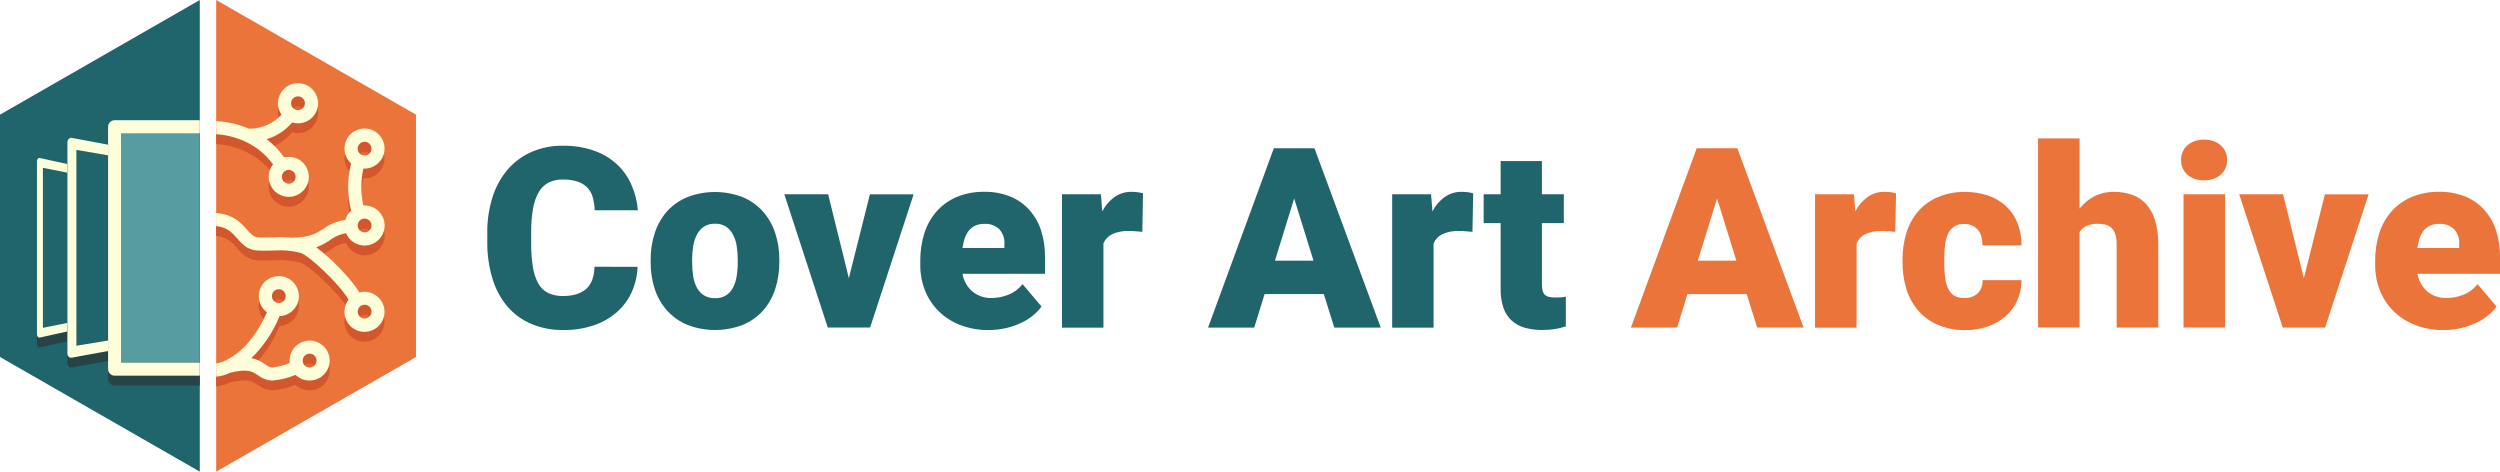
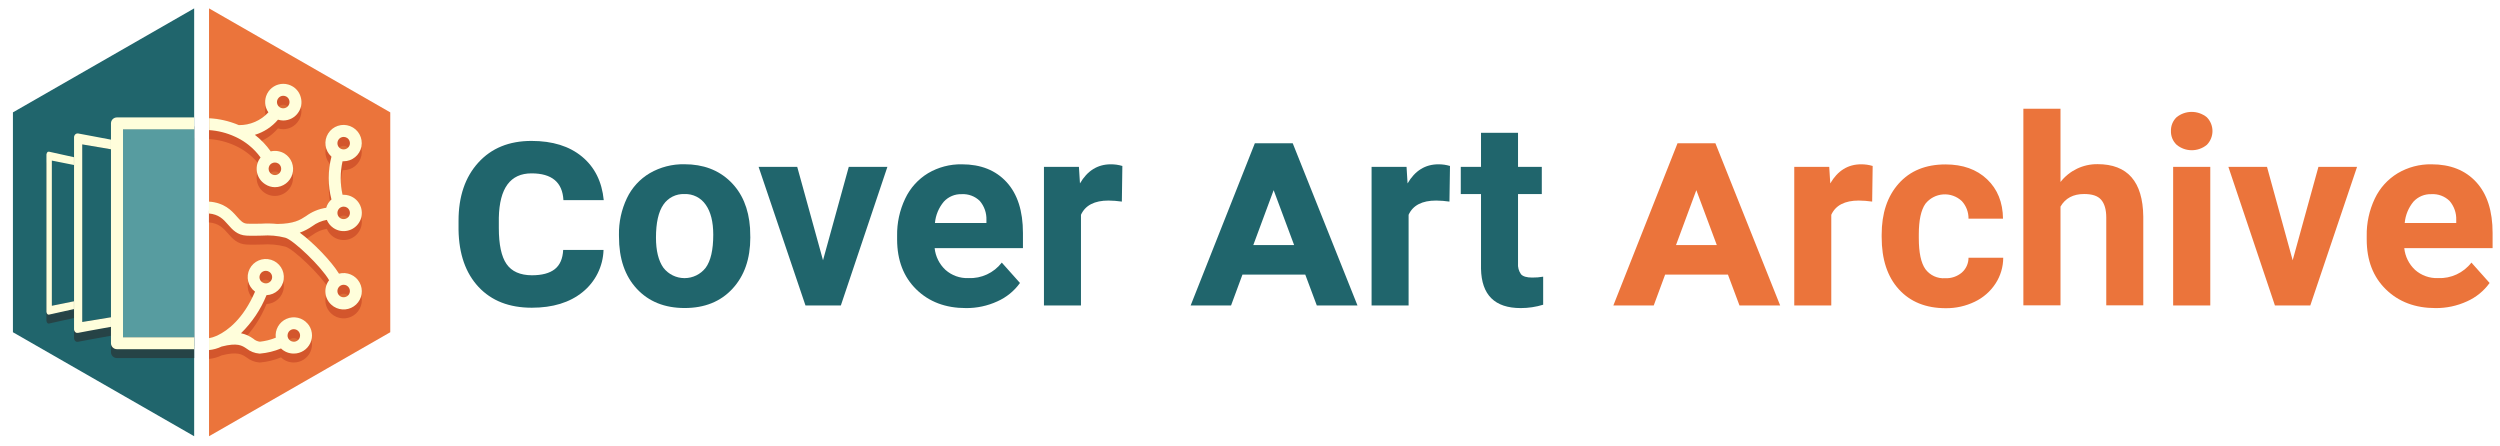
- <svg xmlns="http://www.w3.org/2000/svg" viewBox="0 0 763.27 144">
-   <g style="isolation:isolate">
-     <polygon points="66 0 66 144 127 109 127 35 66 0" style="fill:#eb743b" />
-     <polygon points="61 0 0 35 0 109 61 144 61 0" style="fill:#20656c" />
-     <g style="opacity:0.07;mix-blend-mode:multiply">
-       <path d="M87.66,94.56a2.11,2.11,0,1,1-.23,1.6A2.1,2.1,0,0,1,87.66,94.56Zm12.6,22.36a2.08,2.08,0,0,1-1.37.51,2.11,2.11,0,0,1-1.38-3.72,2.08,2.08,0,0,1,1.37-.51,2.12,2.12,0,0,1,2.11,2.28A2.09,2.09,0,0,1,100.26,116.92Z" transform="translate(-4.35 -2.82)" />
-       <path d="M79.36,48.43l.21,0Z" transform="translate(-4.35 -2.82)" />
-       <path d="M90.73,58.08a2.07,2.07,0,0,1,.67-.66,2.11,2.11,0,1,1,1.11,3.91A2.1,2.1,0,0,1,91.39,61,2.13,2.13,0,0,1,90.73,58.08Zm6.38-20.19a2.14,2.14,0,0,1-2.91.65l-.1-.06a2.11,2.11,0,1,1,3.29-2.17A2.08,2.08,0,0,1,97.11,37.89Z" transform="translate(-4.35 -2.82)" />
-       <path d="M113.88,49.49a2.11,2.11,0,1,1,3.57,2.26,2.14,2.14,0,0,1-2.91.65l-.09-.06A2.1,2.1,0,0,1,113.88,49.49Zm0,23.46a2.11,2.11,0,1,1,3.57,2.26,2.14,2.14,0,0,1-2.91.65l-.09-.06A2.1,2.1,0,0,1,113.88,73Zm0,26.3a2.11,2.11,0,1,1,3.57,2.26,2.14,2.14,0,0,1-2.91.65l-.09-.06A2.11,2.11,0,0,1,113.88,99.26Z" transform="translate(-4.35 -2.82)" />
-       <path d="M103.53,108.93a6.12,6.12,0,0,0-10.72,4.74A19.86,19.86,0,0,1,87.48,115a4,4,0,0,1-2.22-1,10.71,10.71,0,0,0-4.15-1.85A37.64,37.64,0,0,0,89.7,99.34a6.12,6.12,0,1,0-5.48-9.24,6.12,6.12,0,0,0,1.62,8.06c-4.05,9.22-9.22,13.08-12.57,14.68a2,2,0,0,0-.36.17,11.26,11.26,0,0,1-2.56.81v4a12.59,12.59,0,0,0,4.25-1.19c5.35-1.36,6.84-.35,8.41.71A7.88,7.88,0,0,0,87.27,119h.31a23.61,23.61,0,0,0,7-1.72A6.13,6.13,0,0,0,98.89,119h0a6.12,6.12,0,0,0,4.64-10.1ZM87.66,92.15a2.11,2.11,0,1,1-.23,1.6A2.1,2.1,0,0,1,87.66,92.15Zm12.6,22.36a2.08,2.08,0,0,1-1.37.51,2.11,2.11,0,0,1-1.38-3.72,2.08,2.08,0,0,1,1.37-.51,2.12,2.12,0,0,1,2.11,2.28A2.09,2.09,0,0,1,100.26,114.51Z" transform="translate(-4.35 -2.82)" />
-       <path d="M79.36,46l.21,0Z" transform="translate(-4.35 -2.82)" />
-       <path d="M101.3,33a6.12,6.12,0,1,0-11,4.82,13.35,13.35,0,0,1-9.94,4.29,29.15,29.15,0,0,0-10-2.32v4A24.8,24.8,0,0,1,79.1,46h0a21.59,21.59,0,0,1,8.61,7,6.32,6.32,0,0,0-.38.54,6.12,6.12,0,1,0,8.45-1.91,6.22,6.22,0,0,0-4.67-.75,26,26,0,0,0-5.34-5.57,16.35,16.35,0,0,0,7.78-5.1,6.15,6.15,0,0,0,1.77.27,6.13,6.13,0,0,0,6-7.45ZM90.73,55.67a2.07,2.07,0,0,1,.67-.66,2.11,2.11,0,1,1,1.11,3.91,2.1,2.1,0,0,1-1.12-.33A2.13,2.13,0,0,1,90.73,55.67Zm6.38-20.19a2.14,2.14,0,0,1-2.91.65l-.1-.06a2.11,2.11,0,1,1,3.29-2.17A2.08,2.08,0,0,1,97.11,35.49Z" transform="translate(-4.35 -2.82)" />
-       <path d="M110,74a6,6,0,0,0,2.11,2.65l.28.19a6.12,6.12,0,1,0,3.27-11.29l-.37,0a25.73,25.73,0,0,1,0-11.26l.34,0a6.12,6.12,0,1,0-4.15-1.63l.07.06a28.65,28.65,0,0,0,0,14.42c-.14.13-.29.25-.43.4a6.24,6.24,0,0,0-.63.82,6.16,6.16,0,0,0-.71,1.58A15.2,15.2,0,0,0,103,72.72c-2,1.32-4,2.57-9.64,2.67A32.64,32.64,0,0,0,88,75.27c-1.43.05-2.91.11-4.85,0-1.33-.07-2.1-.88-3.46-2.42-1.8-2.05-4.22-4.65-9.37-5v4c3.29.3,4.8,1.89,6.36,3.67s3.17,3.62,6.26,3.78c2.12.11,3.76.05,5.21,0A24.22,24.22,0,0,1,96,80c2.61.64,12.1,9.67,14.77,14.32-.11.14-.22.28-.31.43a6.1,6.1,0,0,0,1.62,8.25l.28.19a6.12,6.12,0,1,0,3.27-11.29,6.18,6.18,0,0,0-1.54.2c-2.56-4.19-8.65-10.46-13.19-13.79a18.18,18.18,0,0,0,4.21-2.19A11.31,11.31,0,0,1,110,74Zm3.88-26.92a2.11,2.11,0,1,1,3.57,2.26,2.14,2.14,0,0,1-2.91.65l-.09-.06A2.1,2.1,0,0,1,113.88,47.09Zm0,23.46a2.11,2.11,0,1,1,3.57,2.26,2.14,2.14,0,0,1-2.91.65l-.09-.06A2.1,2.1,0,0,1,113.88,70.55Zm0,26.3a2.11,2.11,0,1,1,3.57,2.26,2.14,2.14,0,0,1-2.91.65l-.09-.06A2.11,2.11,0,0,1,113.88,96.85Z" transform="translate(-4.35 -2.82)" />
+ <svg xmlns="http://www.w3.org/2000/svg" viewBox="0 0 841.42 150">
+   <defs>
+     <style>.cls-1{isolation:isolate;}.cls-2{fill:#eb743b;}.cls-3{fill:#20656c;}.cls-4{mix-blend-mode:multiply;opacity:0.07;}.cls-5{fill:#d3562c;}.cls-6{fill:#fffedb;}.cls-7{fill:#264346;}.cls-8{fill:#579ca0;}</style>
+   </defs>
+   <g class="cls-1">
+     <g id="Layer_1" data-name="Layer 1">
+       <polygon class="cls-2" points="70.35 2.82 70.35 146.82 131.35 111.82 131.35 37.82 70.35 2.82" />
+       <polygon class="cls-3" points="65.35 2.82 4.35 37.82 4.35 111.82 65.35 146.82 65.35 2.82" />
+       <g class="cls-4">
+         <path d="M87.66,94.56a2.08,2.08,0,0,1,1.82-1,2.11,2.11,0,1,1,0,4.22,2.13,2.13,0,0,1-2-1.59A2.13,2.13,0,0,1,87.66,94.56Zm12.6,22.36a2.11,2.11,0,1,1-1.38-3.72,2.11,2.11,0,0,1,2.11,2.28A2.08,2.08,0,0,1,100.26,116.92Z" />
+         <path d="M79.36,48.43l.21,0Z" />
+         <path d="M90.73,58.08a2,2,0,0,1,.68-.66,2.12,2.12,0,0,1,2.24,0,2.12,2.12,0,0,1-1.13,3.91A2.07,2.07,0,0,1,91.39,61,2.13,2.13,0,0,1,90.73,58.08Zm6.38-20.19a2.15,2.15,0,0,1-2.91.66l-.09-.07a2.11,2.11,0,0,1,1.22-3.83,2.16,2.16,0,0,1,1.13.33,2.11,2.11,0,0,1,.65,2.91Z" />
+         <path d="M113.88,49.49a2.1,2.1,0,0,1,1.78-1,2.12,2.12,0,0,1,1.79,3.24,2.15,2.15,0,0,1-2.92.65l-.09-.06A2.11,2.11,0,0,1,113.88,49.49Zm0,23.46a2.1,2.1,0,0,1,1.78-1,2.16,2.16,0,0,1,1.13.33,2.12,2.12,0,0,1,.66,2.91,2.15,2.15,0,0,1-2.92.66l-.09-.07A2.1,2.1,0,0,1,113.88,73Zm0,26.31a2.08,2.08,0,0,1,1.78-1,2.15,2.15,0,0,1,1.13.32,2.11,2.11,0,0,1,.93,1.33,2.07,2.07,0,0,1-.27,1.59,2.15,2.15,0,0,1-2.92.65l-.09-.06A2.11,2.11,0,0,1,113.88,99.26Z" />
+         <path d="M103.53,108.93a6.12,6.12,0,0,0-10.72,4.73A19.62,19.62,0,0,1,87.48,115a4,4,0,0,1-2.22-1,10.7,10.7,0,0,0-4.15-1.84A37.62,37.62,0,0,0,89.7,99.34a6.09,6.09,0,1,0-3.86-1.18c-4,9.22-9.22,13.08-12.57,14.69a2,2,0,0,0-.36.17,10.91,10.91,0,0,1-2.56.8v4a12.63,12.63,0,0,0,4.25-1.19c5.35-1.36,6.84-.35,8.41.71A7.94,7.94,0,0,0,87.27,119h.31a23.61,23.61,0,0,0,7-1.72A6.12,6.12,0,0,0,98.89,119h0a6.11,6.11,0,0,0,4.64-10.1ZM87.66,92.15a2.1,2.1,0,0,1,1.82-1,2,2,0,0,1,1.07.3,2.11,2.11,0,0,1-1.08,3.93,2.17,2.17,0,0,1-1.08-.3,2.09,2.09,0,0,1-1-1.3A2.14,2.14,0,0,1,87.66,92.15Zm12.6,22.36a2.09,2.09,0,0,1-1.37.51,2.11,2.11,0,0,1-1.38-3.71,2.06,2.06,0,0,1,1.37-.52,2.11,2.11,0,0,1,1.61.75,2.07,2.07,0,0,1,.5,1.53A2,2,0,0,1,100.26,114.51Z" />
+         <path d="M79.36,46l.21,0Z" />
+         <path d="M101.3,33a6.06,6.06,0,0,0-2.7-3.85,6.19,6.19,0,0,0-3.27-.94,6.12,6.12,0,0,0-5,9.61,13.35,13.35,0,0,1-9.94,4.29,29.44,29.44,0,0,0-10-2.32v4A24.65,24.65,0,0,1,79.1,46h0a21.58,21.58,0,0,1,8.6,7c-.13.17-.26.35-.38.54A6.14,6.14,0,0,0,89.25,62a6,6,0,0,0,3.27,1,6.12,6.12,0,0,0,3.27-11.3,6.22,6.22,0,0,0-4.67-.75,26,26,0,0,0-5.34-5.57,16.38,16.38,0,0,0,7.78-5.1,6.17,6.17,0,0,0,1.77.27,6.09,6.09,0,0,0,5.17-2.85A6,6,0,0,0,101.3,33ZM90.73,55.67a2.15,2.15,0,0,1,.68-.66,2.17,2.17,0,0,1,1.12-.31,2.09,2.09,0,0,1,1.12.32,2.12,2.12,0,0,1-1.13,3.91,2.13,2.13,0,0,1-1.79-3.26Zm6.38-20.18a2.14,2.14,0,0,1-2.91.65l-.09-.06a2.1,2.1,0,0,1-.56-2.85,2.07,2.07,0,0,1,1.78-1,2.15,2.15,0,0,1,1.13.32,2.11,2.11,0,0,1,.93,1.33A2.08,2.08,0,0,1,97.11,35.49Z" />
+         <path d="M110,74a6,6,0,0,0,2.11,2.65l.28.19a6.12,6.12,0,1,0,6.54-10.35,6.19,6.19,0,0,0-3.27-.94l-.37,0a25.82,25.82,0,0,1,0-11.27l.34,0a6.12,6.12,0,1,0-4.15-1.63l.08.06a28.64,28.64,0,0,0,0,14.42c-.14.13-.29.25-.43.4a6.58,6.58,0,0,0-.63.82,6,6,0,0,0-.71,1.58A15.16,15.16,0,0,0,103,72.72c-2,1.32-4,2.57-9.64,2.66A32.72,32.72,0,0,0,88,75.27c-1.43,0-2.91.1-4.85,0-1.33-.07-2.1-.88-3.46-2.42-1.8-2.06-4.22-4.65-9.37-5v4c3.3.3,4.8,1.89,6.36,3.67s3.18,3.62,6.26,3.78c2.11.12,3.76,0,5.2,0A24.15,24.15,0,0,1,96,80c2.61.64,12.1,9.67,14.77,14.32-.1.14-.22.28-.31.43a6.1,6.1,0,0,0,1.62,8.25l.28.2a6.13,6.13,0,1,0,1.73-11.1c-2.56-4.19-8.65-10.46-13.19-13.79a18.42,18.42,0,0,0,4.21-2.19A11.39,11.39,0,0,1,110,74Zm3.88-26.92a2.08,2.08,0,0,1,1.78-1,2.15,2.15,0,0,1,1.13.32,2.09,2.09,0,0,1,.93,1.33,2,2,0,0,1-.27,1.58,2.14,2.14,0,0,1-2.92.66l-.09-.06A2.11,2.11,0,0,1,113.88,47.09Zm0,23.46a2.08,2.08,0,0,1,1.78-1,2.15,2.15,0,0,1,1.13.32,2.11,2.11,0,0,1,.93,1.33,2.07,2.07,0,0,1-.27,1.59,2.15,2.15,0,0,1-2.92.65l-.09-.06A2.11,2.11,0,0,1,113.88,70.55Zm0,26.3a2.1,2.1,0,0,1,1.78-1,2.12,2.12,0,0,1,1.79,3.24,2.15,2.15,0,0,1-2.92.65l-.09-.06A2.1,2.1,0,0,1,113.88,96.85Z" />
+       </g>
+       <path class="cls-5" d="M103.53,111.93a6.12,6.12,0,0,0-10.72,4.73A19.62,19.62,0,0,1,87.48,118a4,4,0,0,1-2.22-1,10.7,10.7,0,0,0-4.15-1.84,37.62,37.62,0,0,0,8.59-12.84,6.09,6.09,0,1,0-3.86-1.18c-4,9.22-9.22,13.08-12.57,14.69a2,2,0,0,0-.36.17,10.91,10.91,0,0,1-2.56.8v4a12.63,12.63,0,0,0,4.25-1.19c5.35-1.36,6.84-.35,8.41.71A7.94,7.94,0,0,0,87.27,122h.31a23.61,23.61,0,0,0,7-1.72A6.12,6.12,0,0,0,98.89,122h0a6.11,6.11,0,0,0,4.64-10.1ZM87.66,95.15a2.1,2.1,0,0,1,1.82-1,2,2,0,0,1,1.07.3,2.11,2.11,0,0,1-1.08,3.93,2.17,2.17,0,0,1-1.08-.3,2.09,2.09,0,0,1-1-1.3A2.14,2.14,0,0,1,87.66,95.15Zm12.6,22.36a2.09,2.09,0,0,1-1.37.51,2.11,2.11,0,0,1-1.38-3.71,2.06,2.06,0,0,1,1.37-.52,2.11,2.11,0,0,1,1.61.75,2.07,2.07,0,0,1,.5,1.53A2,2,0,0,1,100.26,117.51Z" />
+       <path d="M79.36,48.43l.21,0Z" />
+       <path class="cls-5" d="M101.3,36a6,6,0,0,0-2.7-3.84,6.12,6.12,0,0,0-8.3,8.66,13.27,13.27,0,0,1-9.94,4.29,29.17,29.17,0,0,0-10-2.31v4A24.91,24.91,0,0,1,79.1,49h0a21.67,21.67,0,0,1,8.6,7l-.38.54a6.13,6.13,0,1,0,8.45-1.91,6.22,6.22,0,0,0-4.67-.75,26,26,0,0,0-5.34-5.57,16.43,16.43,0,0,0,7.78-5.09,6.16,6.16,0,0,0,1.77.26,6.06,6.06,0,0,0,5.17-2.85A6,6,0,0,0,101.3,36ZM90.73,58.68a2,2,0,0,1,.68-.66,2.12,2.12,0,0,1,2.24,0,2.12,2.12,0,0,1-1.13,3.91,2.07,2.07,0,0,1-1.13-.33A2.13,2.13,0,0,1,90.73,58.68Zm6.38-20.19a2.14,2.14,0,0,1-2.91.65l-.09-.06a2.11,2.11,0,0,1,1.22-3.83,2.11,2.11,0,0,1,1.78,3.24Z" />
+       <path class="cls-5" d="M110,77a6,6,0,0,0,2.11,2.65l.28.19a6.12,6.12,0,1,0,6.54-10.35,6.19,6.19,0,0,0-3.27-.94l-.37,0a25.82,25.82,0,0,1,0-11.27l.34,0a6.12,6.12,0,1,0-4.15-1.63l.08.06a28.64,28.64,0,0,0,0,14.42c-.14.13-.29.25-.43.4a6.58,6.58,0,0,0-.63.82,6,6,0,0,0-.71,1.58A15.16,15.16,0,0,0,103,75.72c-2,1.32-4,2.57-9.64,2.66A32.72,32.72,0,0,0,88,78.27c-1.43,0-2.91.1-4.85,0-1.33-.07-2.1-.88-3.46-2.42-1.8-2.06-4.22-4.65-9.37-5v4c3.3.3,4.8,1.89,6.36,3.67s3.18,3.62,6.26,3.78c2.11.12,3.76,0,5.2,0A24.15,24.15,0,0,1,96,83c2.61.64,12.1,9.67,14.77,14.32-.1.14-.22.28-.31.43a6.1,6.1,0,0,0,1.62,8.25l.28.2a6.13,6.13,0,1,0,1.73-11.1c-2.56-4.19-8.65-10.46-13.19-13.79a18.42,18.42,0,0,0,4.21-2.19A11.39,11.39,0,0,1,110,77Zm3.88-26.92a2.08,2.08,0,0,1,1.78-1,2.15,2.15,0,0,1,1.13.32,2.09,2.09,0,0,1,.93,1.33,2,2,0,0,1-.27,1.58,2.14,2.14,0,0,1-2.92.66l-.09-.06A2.11,2.11,0,0,1,113.88,50.09Zm0,23.46a2.08,2.08,0,0,1,1.78-1,2.15,2.15,0,0,1,1.13.32,2.11,2.11,0,0,1,.93,1.33,2.07,2.07,0,0,1-.27,1.59,2.15,2.15,0,0,1-2.92.65l-.09-.06A2.11,2.11,0,0,1,113.88,73.55Zm0,26.3a2.1,2.1,0,0,1,1.78-1,2.12,2.12,0,0,1,1.79,3.24,2.15,2.15,0,0,1-2.92.65l-.09-.06A2.1,2.1,0,0,1,113.88,99.85Z" />
+       <path class="cls-6" d="M103.53,108.93a6.12,6.12,0,0,0-10.72,4.73A19.62,19.62,0,0,1,87.48,115a4,4,0,0,1-2.22-1,10.7,10.7,0,0,0-4.15-1.84A37.62,37.62,0,0,0,89.7,99.34a6.09,6.09,0,1,0-3.86-1.18c-4,9.22-9.22,13.08-12.57,14.69a2,2,0,0,0-.36.17,10.91,10.91,0,0,1-2.56.8v4a12.63,12.63,0,0,0,4.25-1.19c5.35-1.36,6.84-.35,8.41.71A7.94,7.94,0,0,0,87.27,119h.31a23.61,23.61,0,0,0,7-1.72A6.12,6.12,0,0,0,98.89,119h0a6.11,6.11,0,0,0,4.64-10.1ZM87.66,92.15a2.1,2.1,0,0,1,1.82-1,2,2,0,0,1,1.07.3,2.11,2.11,0,0,1-1.08,3.93,2.17,2.17,0,0,1-1.08-.3,2.09,2.09,0,0,1-1-1.3A2.14,2.14,0,0,1,87.66,92.15Zm12.6,22.36a2.09,2.09,0,0,1-1.37.51,2.11,2.11,0,0,1-1.38-3.71,2.06,2.06,0,0,1,1.37-.52,2.11,2.11,0,0,1,1.61.75,2.07,2.07,0,0,1,.5,1.53A2,2,0,0,1,100.26,114.51Z" />
+       <path class="cls-6" d="M79.36,46l.21,0Z" />
+       <path class="cls-6" d="M101.3,33a6.06,6.06,0,0,0-2.7-3.85,6.19,6.19,0,0,0-3.27-.94,6.12,6.12,0,0,0-5,9.61,13.35,13.35,0,0,1-9.94,4.29,29.44,29.44,0,0,0-10-2.32v4A24.65,24.65,0,0,1,79.1,46h0a21.58,21.58,0,0,1,8.6,7c-.13.17-.26.35-.38.54A6.14,6.14,0,0,0,89.25,62a6,6,0,0,0,3.27,1,6.12,6.12,0,0,0,3.27-11.3,6.22,6.22,0,0,0-4.67-.75,26,26,0,0,0-5.34-5.57,16.38,16.38,0,0,0,7.78-5.1,6.17,6.17,0,0,0,1.77.27,6.09,6.09,0,0,0,5.17-2.85A6,6,0,0,0,101.3,33ZM90.73,55.67a2.15,2.15,0,0,1,.68-.66,2.17,2.17,0,0,1,1.12-.31,2.09,2.09,0,0,1,1.12.32,2.12,2.12,0,0,1-1.13,3.91,2.13,2.13,0,0,1-1.79-3.26Zm6.38-20.18a2.14,2.14,0,0,1-2.91.65l-.09-.06a2.1,2.1,0,0,1-.56-2.85,2.07,2.07,0,0,1,1.78-1,2.15,2.15,0,0,1,1.13.32,2.11,2.11,0,0,1,.93,1.33A2.08,2.08,0,0,1,97.11,35.49Z" />
+       <path class="cls-6" d="M110,74a6,6,0,0,0,2.11,2.65l.28.19a6.12,6.12,0,1,0,6.54-10.35,6.19,6.19,0,0,0-3.27-.94l-.37,0a25.82,25.82,0,0,1,0-11.27l.34,0a6.12,6.12,0,1,0-4.15-1.63l.08.06a28.64,28.64,0,0,0,0,14.42c-.14.13-.29.25-.43.4a6.58,6.58,0,0,0-.63.82,6,6,0,0,0-.71,1.58A15.16,15.16,0,0,0,103,72.72c-2,1.32-4,2.57-9.64,2.66A32.72,32.72,0,0,0,88,75.27c-1.43,0-2.91.1-4.85,0-1.33-.07-2.1-.88-3.46-2.42-1.8-2.06-4.22-4.65-9.37-5v4c3.3.3,4.8,1.89,6.36,3.67s3.18,3.62,6.26,3.78c2.11.12,3.76,0,5.2,0A24.15,24.15,0,0,1,96,80c2.61.64,12.1,9.67,14.77,14.32-.1.14-.22.28-.31.43a6.1,6.1,0,0,0,1.62,8.25l.28.2a6.13,6.13,0,1,0,1.73-11.1c-2.56-4.19-8.65-10.46-13.19-13.79a18.42,18.42,0,0,0,4.21-2.19A11.39,11.39,0,0,1,110,74Zm3.88-26.92a2.08,2.08,0,0,1,1.78-1,2.15,2.15,0,0,1,1.13.32,2.09,2.09,0,0,1,.93,1.33,2,2,0,0,1-.27,1.58,2.14,2.14,0,0,1-2.92.66l-.09-.06A2.11,2.11,0,0,1,113.88,47.09Zm0,23.46a2.08,2.08,0,0,1,1.78-1,2.15,2.15,0,0,1,1.13.32,2.11,2.11,0,0,1,.93,1.33,2.07,2.07,0,0,1-.27,1.59,2.15,2.15,0,0,1-2.92.65l-.09-.06A2.11,2.11,0,0,1,113.88,70.55Zm0,26.3a2.1,2.1,0,0,1,1.78-1,2.12,2.12,0,0,1,1.79,3.24,2.15,2.15,0,0,1-2.92.65l-.09-.06A2.1,2.1,0,0,1,113.88,96.85Z" />
+       <polygon class="cls-7" points="17.45 105.91 24.89 104.44 24.89 58.53 17.45 57.05 17.45 105.91" />
+       <path class="cls-7" d="M17.45,105.91V57.05l7.44,1.48V55.91l-8.35-1.85a.55.55,0,0,0-.18,0,.47.47,0,0,0-.17,0l-.16.1a.67.67,0,0,0-.14.15,1.57,1.57,0,0,0-.12.19,2.17,2.17,0,0,0-.14.47,2.64,2.64,0,0,0,0,.28V107.7a2.45,2.45,0,0,0,0,.27,1,1,0,0,0,.06.25,1.55,1.55,0,0,0,.08.23l.12.19a.62.62,0,0,0,.14.14l.16.1.17,0h.18l8.35-1.85v-2.63Z" />
+       <polygon class="cls-7" points="27.68 111.37 37.35 109.74 37.35 53.24 27.68 51.6 27.68 111.37" />
+       <path class="cls-7" d="M27.68,111.37V51.6l9.67,1.64V50l-7.26-1.37-3.8-.71a1.23,1.23,0,0,0-.27,0,1.09,1.09,0,0,0-.26.05l-.24.11a1.24,1.24,0,0,0-.22.18,2,2,0,0,0-.17.23,2.24,2.24,0,0,0-.13.27,1.77,1.77,0,0,0-.08.31,1.87,1.87,0,0,0,0,.34v64.18a1.76,1.76,0,0,0,0,.33,1.57,1.57,0,0,0,.08.31,2.39,2.39,0,0,0,.13.28,2,2,0,0,0,.17.23,1.18,1.18,0,0,0,.22.17,1.08,1.08,0,0,0,.24.12l.26,0a1.23,1.23,0,0,0,.27,0l3.8-.72L37.35,113v-3.22Z" />
+       <rect class="cls-7" x="41.4" y="46.47" width="23.96" height="70.03" />
+       <path class="cls-7" d="M37.35,44.45v74.07a2,2,0,0,0,2,2h26v-4H41.4v-70H65.35v-4h-26A2,2,0,0,0,37.35,44.45Z" />
+       <polygon class="cls-3" points="17.45 102.91 24.89 101.44 24.89 55.53 17.45 54.05 17.45 102.91" />
+       <path class="cls-6" d="M17.45,102.91V54.05l7.44,1.48V52.91l-8.35-1.85a.55.55,0,0,0-.18,0,.47.47,0,0,0-.17,0l-.16.1a.67.67,0,0,0-.14.15,1.57,1.57,0,0,0-.12.19,2.17,2.17,0,0,0-.14.47,2.64,2.64,0,0,0,0,.28V104.7a2.45,2.45,0,0,0,0,.27,1,1,0,0,0,.06.25,1.55,1.55,0,0,0,.08.23l.12.19a.62.62,0,0,0,.14.14l.16.1.17,0h.18l8.35-1.85v-2.63Z" />
+       <polygon class="cls-3" points="27.68 108.37 37.35 106.74 37.35 50.24 27.68 48.6 27.68 108.37" />
+       <path class="cls-6" d="M27.68,108.37V48.6l9.67,1.64V47l-7.26-1.37-3.8-.71a1.23,1.23,0,0,0-.27,0,1.09,1.09,0,0,0-.26.05l-.24.11a1.24,1.24,0,0,0-.22.18,2,2,0,0,0-.17.23,2.24,2.24,0,0,0-.13.27,1.77,1.77,0,0,0-.08.31,1.87,1.87,0,0,0,0,.34v64.18a1.76,1.76,0,0,0,0,.33,1.57,1.57,0,0,0,.08.31,2.39,2.39,0,0,0,.13.28,2,2,0,0,0,.17.23,1.18,1.18,0,0,0,.22.17,1.08,1.08,0,0,0,.24.12l.26,0a1.23,1.23,0,0,0,.27,0l3.8-.72L37.35,110v-3.22Z" />
+       <rect class="cls-8" x="41.4" y="43.47" width="23.96" height="70.03" />
+       <path class="cls-6" d="M37.35,41.45v74.07a2,2,0,0,0,2,2h26v-4H41.4v-70H65.35v-4h-26A2,2,0,0,0,37.35,41.45Z" />
+       <path class="cls-3" d="M203.13,84.12a18.94,18.94,0,0,1-7.06,14.2q-6.48,5.25-17.08,5.25-11.4,0-17.93-7t-6.73-19.19v-3.1q0-12.22,6.64-19.54t17.92-7.31q10.61,0,17,5.29t7.31,14.63H189.63q-.47-9-10.74-9-10.68,0-11,14.93v3.46q0,8.39,2.6,12.13T179,92.65q5.1,0,7.71-2.05t2.84-6.48Z" />
+       <path class="cls-3" d="M208.32,79.06A27.66,27.66,0,0,1,211,66.69a19.5,19.5,0,0,1,7.7-8.41,22.4,22.4,0,0,1,11.66-3q9.45,0,15.42,5.78t6.66,15.7l.09,3.19q0,10.74-6,17.23t-16.09,6.49q-10.09,0-16.11-6.47t-6-17.6Zm12.46.89q0,6.64,2.5,10.17a9,9,0,0,0,14.23,0q2.55-3.48,2.55-11.12,0-6.53-2.55-10.11a8.26,8.26,0,0,0-7.16-3.58,8.15,8.15,0,0,0-7.07,3.56Q220.78,72.48,220.78,80Z" />
+       <path class="cls-3" d="M277,87.6l8.67-31.44h13L283,102.82h-11.9L255.32,56.16h13Z" />
+       <path class="cls-3" d="M325.1,103.69q-10.28,0-16.71-6.3t-6.45-16.78v-1.2a28,28,0,0,1,2.72-12.57,19.9,19.9,0,0,1,7.69-8.54,21.6,21.6,0,0,1,11.37-3q9.57,0,15.07,6t5.5,17.12v5.09H314.57a11.62,11.62,0,0,0,3.65,7.33,11,11,0,0,0,7.7,2.76,13.44,13.44,0,0,0,11.25-5.22l6.12,6.86a18.68,18.68,0,0,1-7.59,6.18A24.73,24.73,0,0,1,325.1,103.69Zm-1.43-38.34a7.8,7.8,0,0,0-6,2.51,13,13,0,0,0-3,7.19H332v-1a9.33,9.33,0,0,0-2.24-6.43A8.07,8.07,0,0,0,323.67,65.35Z" />
+       <path class="cls-3" d="M377.58,67.85a34,34,0,0,0-4.49-.35q-7.06,0-9.27,4.79v30.53H351.36V56.16h11.77l.35,5.57q3.75-6.43,10.39-6.43a13.19,13.19,0,0,1,3.88.56Z" />
+       <path class="cls-3" d="M439.31,92.42H418.17l-3.84,10.4h-13.6l21.61-54.6h12.75l21.8,54.6H443.2Zm-17.49-9.94h13.74L428.67,64Z" />
+       <path class="cls-3" d="M487.84,67.85a33.84,33.84,0,0,0-4.48-.35q-7.08,0-9.27,4.79v30.53H461.63V56.16H473.4l.34,5.57q3.75-6.43,10.4-6.43a13.19,13.19,0,0,1,3.88.56Z" />
+       <path class="cls-3" d="M510.92,44.69V56.16h8v9.15h-8V88.59a5.57,5.57,0,0,0,1,3.71c.66.75,1.92,1.12,3.79,1.12a20.09,20.09,0,0,0,3.67-.3v9.44a25.62,25.62,0,0,1-7.55,1.13q-13.11,0-13.37-13.24V65.31h-6.81V56.16h6.81V44.69Z" />
+       <path class="cls-2" d="M581.57,92.42H560.43l-3.84,10.4H543l21.6-54.6h12.75l21.8,54.6H585.46Zm-17.48-9.94h13.73L570.93,64Z" />
+       <path class="cls-2" d="M630.11,67.85a34,34,0,0,0-4.49-.35q-7.07,0-9.27,4.79v30.53H603.89V56.16h11.77l.35,5.57q3.75-6.43,10.39-6.43a13.19,13.19,0,0,1,3.88.56Z" />
+       <path class="cls-2" d="M654.69,93.64a8.12,8.12,0,0,0,5.6-1.9,6.65,6.65,0,0,0,2.25-5h11.68a15.93,15.93,0,0,1-2.58,8.68,17.1,17.1,0,0,1-7,6.13,21.78,21.78,0,0,1-9.76,2.18q-10,0-15.79-6.36t-5.78-17.58v-.82q0-10.77,5.74-17.2t15.74-6.43q8.74,0,14,5t5.36,13.26H662.54a8.59,8.59,0,0,0-2.25-5.92,8.34,8.34,0,0,0-12.26.9q-2.22,3.18-2.22,10.3v1.3q0,7.22,2.19,10.37A7.62,7.62,0,0,0,654.69,93.64Z" />
+       <path class="cls-2" d="M693.5,61.25a15.58,15.58,0,0,1,12.46-6q15.18,0,15.4,17.64v29.88H708.9V73.22c0-2.68-.58-4.67-1.73-6s-3.06-1.92-5.74-1.92q-5.48,0-7.93,4.23v33.24H681V36.59H693.5Z" />
+       <path class="cls-2" d="M730.67,44.09a6.16,6.16,0,0,1,1.88-4.62,8.09,8.09,0,0,1,10.2,0,6.62,6.62,0,0,1,0,9.28,8,8,0,0,1-10.14,0A6.12,6.12,0,0,1,730.67,44.09Zm13.24,58.73h-12.5V56.16h12.5Z" />
+       <path class="cls-2" d="M771.64,87.6l8.67-31.44h13l-15.74,46.66h-11.9L750,56.16h13Z" />
+       <path class="cls-2" d="M819.72,103.69q-10.26,0-16.71-6.3t-6.45-16.78v-1.2a28.18,28.18,0,0,1,2.72-12.57A19.92,19.92,0,0,1,807,58.3a21.59,21.59,0,0,1,11.36-3q9.57,0,15.07,6t5.5,17.12v5.09H809.2a11.61,11.61,0,0,0,3.64,7.33,11,11,0,0,0,7.7,2.76,13.47,13.47,0,0,0,11.26-5.22l6.12,6.86a18.74,18.74,0,0,1-7.59,6.18A24.77,24.77,0,0,1,819.72,103.69ZM818.3,65.35a7.82,7.82,0,0,0-6,2.51,13.07,13.07,0,0,0-2.95,7.19h17.34v-1a9.29,9.29,0,0,0-2.25-6.43A8.06,8.06,0,0,0,818.3,65.35Z" />
    </g>
-     <path d="M103.53,111.93a6.12,6.12,0,0,0-10.72,4.74A19.86,19.86,0,0,1,87.48,118a4,4,0,0,1-2.22-1,10.71,10.71,0,0,0-4.15-1.85,37.64,37.64,0,0,0,8.58-12.83,6.12,6.12,0,1,0-5.48-9.24,6.12,6.12,0,0,0,1.62,8.06c-4.05,9.22-9.22,13.08-12.57,14.68a2,2,0,0,0-.36.17,11.26,11.26,0,0,1-2.56.81v4a12.59,12.59,0,0,0,4.25-1.19c5.35-1.36,6.84-.35,8.41.71A7.88,7.88,0,0,0,87.27,122h.31a23.61,23.61,0,0,0,7-1.72A6.13,6.13,0,0,0,98.89,122h0a6.12,6.12,0,0,0,4.64-10.1ZM87.66,95.15a2.11,2.11,0,1,1-.23,1.6A2.1,2.1,0,0,1,87.66,95.15Zm12.6,22.36a2.08,2.08,0,0,1-1.37.51,2.11,2.11,0,0,1-1.38-3.72,2.08,2.08,0,0,1,1.37-.51,2.12,2.12,0,0,1,2.11,2.28A2.09,2.09,0,0,1,100.26,117.51Z" transform="translate(-4.35 -2.82)" style="fill:#d3562c" />
-     <path d="M79.36,48.43l.21,0Z" transform="translate(-4.35 -2.82)" />
-     <path d="M101.3,36a6.12,6.12,0,1,0-11,4.82,13.35,13.35,0,0,1-9.94,4.29,29.15,29.15,0,0,0-10-2.32v4A24.81,24.81,0,0,1,79.1,49h0a21.59,21.59,0,0,1,8.61,7,6.32,6.32,0,0,0-.38.54,6.12,6.12,0,1,0,8.45-1.91,6.22,6.22,0,0,0-4.67-.75,26,26,0,0,0-5.34-5.57,16.35,16.35,0,0,0,7.78-5.1,6.15,6.15,0,0,0,1.77.27,6.13,6.13,0,0,0,6-7.45ZM90.73,58.68a2.07,2.07,0,0,1,.67-.66,2.11,2.11,0,1,1,1.11,3.91,2.1,2.1,0,0,1-1.12-.33A2.13,2.13,0,0,1,90.73,58.68Zm6.38-20.19a2.14,2.14,0,0,1-2.91.65l-.1-.06a2.11,2.11,0,1,1,3.29-2.17A2.08,2.08,0,0,1,97.11,38.49Z" transform="translate(-4.35 -2.82)" style="fill:#d3562c" />
-     <path d="M110,77a6,6,0,0,0,2.11,2.65l.28.19a6.12,6.12,0,1,0,3.27-11.29l-.37,0a25.73,25.73,0,0,1,0-11.26l.34,0a6.12,6.12,0,1,0-4.15-1.63l.07.06a28.65,28.65,0,0,0,0,14.42c-.14.13-.29.25-.43.4a6.24,6.24,0,0,0-.63.82,6.16,6.16,0,0,0-.71,1.58A15.2,15.2,0,0,0,103,75.72c-2,1.32-4,2.57-9.64,2.67A32.64,32.64,0,0,0,88,78.27c-1.43.05-2.91.11-4.85,0-1.33-.07-2.1-.88-3.46-2.42-1.8-2.05-4.22-4.65-9.37-5v4c3.29.3,4.8,1.89,6.36,3.67s3.17,3.62,6.26,3.78c2.12.11,3.76.05,5.21,0A24.22,24.22,0,0,1,96,83c2.61.64,12.1,9.67,14.77,14.32-.11.14-.22.28-.31.43a6.1,6.1,0,0,0,1.62,8.25l.28.19a6.12,6.12,0,1,0,3.27-11.29,6.18,6.18,0,0,0-1.54.2c-2.56-4.19-8.65-10.46-13.19-13.79a18.18,18.18,0,0,0,4.21-2.19A11.31,11.31,0,0,1,110,77Zm3.88-26.92a2.11,2.11,0,1,1,3.57,2.26,2.14,2.14,0,0,1-2.91.65l-.09-.06A2.1,2.1,0,0,1,113.88,50.09Zm0,23.46a2.11,2.11,0,1,1,3.57,2.26,2.14,2.14,0,0,1-2.91.65l-.09-.06A2.1,2.1,0,0,1,113.88,73.55Zm0,26.3a2.11,2.11,0,1,1,3.57,2.26,2.14,2.14,0,0,1-2.91.65l-.09-.06A2.11,2.11,0,0,1,113.88,99.85Z" transform="translate(-4.35 -2.82)" style="fill:#d3562c" />
-     <path d="M103.53,108.93a6.12,6.12,0,0,0-10.72,4.74A19.86,19.86,0,0,1,87.48,115a4,4,0,0,1-2.22-1,10.71,10.71,0,0,0-4.15-1.85A37.64,37.64,0,0,0,89.7,99.34a6.12,6.12,0,1,0-5.48-9.24,6.12,6.12,0,0,0,1.62,8.06c-4.05,9.22-9.22,13.08-12.57,14.68a2,2,0,0,0-.36.17,11.26,11.26,0,0,1-2.56.81v4a12.59,12.59,0,0,0,4.25-1.19c5.35-1.36,6.84-.35,8.41.71A7.88,7.88,0,0,0,87.27,119h.31a23.61,23.61,0,0,0,7-1.72A6.13,6.13,0,0,0,98.89,119h0a6.12,6.12,0,0,0,4.64-10.1ZM87.66,92.15a2.11,2.11,0,1,1-.23,1.6A2.1,2.1,0,0,1,87.66,92.15Zm12.6,22.36a2.08,2.08,0,0,1-1.37.51,2.11,2.11,0,0,1-1.38-3.72,2.08,2.08,0,0,1,1.37-.51,2.12,2.12,0,0,1,2.11,2.28A2.09,2.09,0,0,1,100.26,114.51Z" transform="translate(-4.35 -2.82)" style="fill:#fffedb" />
-     <path d="M79.36,46l.21,0Z" transform="translate(-4.35 -2.82)" style="fill:#fffedb" />
-     <path d="M101.3,33a6.12,6.12,0,1,0-11,4.82,13.35,13.35,0,0,1-9.94,4.29,29.15,29.15,0,0,0-10-2.32v4A24.8,24.8,0,0,1,79.1,46h0a21.59,21.59,0,0,1,8.61,7,6.32,6.32,0,0,0-.38.54,6.12,6.12,0,1,0,8.45-1.91,6.22,6.22,0,0,0-4.67-.75,26,26,0,0,0-5.34-5.57,16.35,16.35,0,0,0,7.78-5.1,6.15,6.15,0,0,0,1.77.27,6.13,6.13,0,0,0,6-7.45ZM90.73,55.67a2.07,2.07,0,0,1,.67-.66,2.11,2.11,0,1,1,1.11,3.91,2.1,2.1,0,0,1-1.12-.33A2.13,2.13,0,0,1,90.73,55.67Zm6.38-20.19a2.14,2.14,0,0,1-2.91.65l-.1-.06a2.11,2.11,0,1,1,3.29-2.17A2.08,2.08,0,0,1,97.11,35.49Z" transform="translate(-4.35 -2.82)" style="fill:#fffedb" />
-     <path d="M110,74a6,6,0,0,0,2.11,2.65l.28.19a6.12,6.12,0,1,0,3.27-11.29l-.37,0a25.73,25.73,0,0,1,0-11.26l.34,0a6.12,6.12,0,1,0-4.15-1.63l.07.06a28.65,28.65,0,0,0,0,14.42c-.14.13-.29.25-.43.4a6.24,6.24,0,0,0-.63.82,6.16,6.16,0,0,0-.71,1.58A15.2,15.2,0,0,0,103,72.72c-2,1.32-4,2.57-9.64,2.67A32.64,32.64,0,0,0,88,75.27c-1.43.05-2.91.11-4.85,0-1.33-.07-2.1-.88-3.46-2.42-1.8-2.05-4.22-4.65-9.37-5v4c3.29.3,4.8,1.89,6.36,3.67s3.17,3.62,6.26,3.78c2.12.11,3.76.05,5.21,0A24.22,24.22,0,0,1,96,80c2.61.64,12.1,9.67,14.77,14.32-.11.14-.22.28-.31.43a6.1,6.1,0,0,0,1.62,8.25l.28.19a6.12,6.12,0,1,0,3.27-11.29,6.18,6.18,0,0,0-1.54.2c-2.56-4.19-8.65-10.46-13.19-13.79a18.18,18.18,0,0,0,4.21-2.19A11.31,11.31,0,0,1,110,74Zm3.88-26.92a2.11,2.11,0,1,1,3.57,2.26,2.14,2.14,0,0,1-2.91.65l-.09-.06A2.1,2.1,0,0,1,113.88,47.09Zm0,23.46a2.11,2.11,0,1,1,3.57,2.26,2.14,2.14,0,0,1-2.91.65l-.09-.06A2.1,2.1,0,0,1,113.88,70.55Zm0,26.3a2.11,2.11,0,1,1,3.57,2.26,2.14,2.14,0,0,1-2.91.65l-.09-.06A2.11,2.11,0,0,1,113.88,96.85Z" transform="translate(-4.35 -2.82)" style="fill:#fffedb" />
-     <polygon points="13.09 103.09 20.54 101.61 20.54 55.71 13.09 54.23 13.09 103.09" style="fill:#264346" />
-     <path d="M17.45,105.91V57.05l7.44,1.48V55.91l-8.35-1.85h-.18l-.17,0a.66.66,0,0,0-.16.1.75.75,0,0,0-.14.15,1,1,0,0,0-.12.19,1.37,1.37,0,0,0-.09.23,1.85,1.85,0,0,0-.05.25,2.08,2.08,0,0,0,0,.27V107.7a2,2,0,0,0,0,.27,1.82,1.82,0,0,0,.05.25,1.43,1.43,0,0,0,.09.23,1.16,1.16,0,0,0,.12.19.77.77,0,0,0,.14.14.68.68,0,0,0,.16.09l.17,0h.18l8.35-1.85v-2.62Z" transform="translate(-4.35 -2.82)" style="fill:#264346" />
-     <polygon points="23.32 108.55 33 106.91 33 50.42 23.32 48.78 23.32 108.55" style="fill:#264346" />
-     <path d="M27.68,111.37V51.6l9.67,1.64V50l-7.26-1.37-3.8-.71a1.08,1.08,0,0,0-.27,0,1.06,1.06,0,0,0-.5.16,1.13,1.13,0,0,0-.21.18,1.29,1.29,0,0,0-.17.23,1.48,1.48,0,0,0-.13.27,1.73,1.73,0,0,0-.08.31,2.06,2.06,0,0,0,0,.33v64.18a2.07,2.07,0,0,0,0,.33,1.75,1.75,0,0,0,.08.31,1.52,1.52,0,0,0,.13.28,1.32,1.32,0,0,0,.17.23,1.13,1.13,0,0,0,.21.18,1.09,1.09,0,0,0,.24.11,1,1,0,0,0,.26,0,1.08,1.08,0,0,0,.27,0l3.8-.71L37.35,113v-3.23Z" transform="translate(-4.35 -2.82)" style="fill:#264346" />
-     <rect x="37.04" y="43.65" width="23.96" height="70.03" style="fill:#264346" />
-     <path d="M37.35,44.45v74.07a2,2,0,0,0,2,2h26v-4h-24v-70h24v-4h-26A2,2,0,0,0,37.35,44.45Z" transform="translate(-4.35 -2.82)" style="fill:#264346" />
-     <polygon points="13.09 100.09 20.54 98.61 20.54 52.71 13.09 51.23 13.09 100.09" style="fill:#20656c" />
-     <path d="M17.45,102.91V54.05l7.44,1.48V52.91l-8.35-1.85h-.18l-.17,0a.66.66,0,0,0-.16.1.75.75,0,0,0-.14.15,1,1,0,0,0-.12.19,1.37,1.37,0,0,0-.09.23,1.85,1.85,0,0,0-.05.25,2.08,2.08,0,0,0,0,.27V104.7a2,2,0,0,0,0,.27,1.82,1.82,0,0,0,.05.25,1.43,1.43,0,0,0,.09.23,1.16,1.16,0,0,0,.12.19.77.77,0,0,0,.14.14.68.68,0,0,0,.16.09l.17,0h.18l8.35-1.85v-2.62Z" transform="translate(-4.35 -2.82)" style="fill:#fffedb" />
-     <polygon points="23.32 105.55 33 103.91 33 47.42 23.32 45.78 23.32 105.55" style="fill:#20656c" />
-     <path d="M27.68,108.37V48.6l9.67,1.64V47l-7.26-1.37-3.8-.71a1.08,1.08,0,0,0-.27,0,1.06,1.06,0,0,0-.5.16,1.13,1.13,0,0,0-.21.18,1.29,1.29,0,0,0-.17.23,1.48,1.48,0,0,0-.13.27,1.73,1.73,0,0,0-.08.31,2.06,2.06,0,0,0,0,.33v64.18a2.07,2.07,0,0,0,0,.33,1.75,1.75,0,0,0,.08.31,1.52,1.52,0,0,0,.13.28,1.32,1.32,0,0,0,.17.23,1.13,1.13,0,0,0,.21.18,1.09,1.09,0,0,0,.24.11,1,1,0,0,0,.26,0,1.08,1.08,0,0,0,.27,0l3.8-.71L37.35,110v-3.23Z" transform="translate(-4.35 -2.82)" style="fill:#fffedb" />
-     <rect x="37.04" y="40.65" width="23.96" height="70.03" style="fill:#579ca0" />
-     <path d="M37.35,41.45v74.07a2,2,0,0,0,2,2h26v-4h-24v-70h24v-4h-26A2,2,0,0,0,37.35,41.45Z" transform="translate(-4.35 -2.82)" style="fill:#fffedb" />
-     <path d="M199,84.29a20.53,20.53,0,0,1-1.84,7.84,18,18,0,0,1-4.59,6.09,21.1,21.1,0,0,1-7,3.95,28.07,28.07,0,0,1-9.17,1.41,24.69,24.69,0,0,1-9.79-1.84,19.88,19.88,0,0,1-7.29-5.28,23.27,23.27,0,0,1-4.55-8.38A36.84,36.84,0,0,1,153.12,77V74a35.28,35.28,0,0,1,1.64-11.11,24.07,24.07,0,0,1,4.66-8.4,20.45,20.45,0,0,1,7.28-5.32,23.37,23.37,0,0,1,9.47-1.86,27.81,27.81,0,0,1,9.46,1.48,20.35,20.35,0,0,1,7,4.12,18.9,18.9,0,0,1,4.47,6.24,24.35,24.35,0,0,1,2,7.86H185.91a15.52,15.52,0,0,0-.62-4.06A7,7,0,0,0,183.58,60a7.47,7.47,0,0,0-3-1.77,14.19,14.19,0,0,0-4.44-.6,9.39,9.39,0,0,0-4.25.9,7.46,7.46,0,0,0-3,2.86,14.89,14.89,0,0,0-1.79,5.06,41.07,41.07,0,0,0-.58,7.46v3a45,45,0,0,0,.53,7.44,15.14,15.14,0,0,0,1.67,5.06,7,7,0,0,0,3,2.88,10.42,10.42,0,0,0,4.57.9q4.55,0,7-2.14t2.56-6.8Z" transform="translate(-4.35 -2.82)" style="fill:#20656c" />
-     <path d="M203,82.11a25.65,25.65,0,0,1,1.28-8.23,18.72,18.72,0,0,1,3.76-6.58A17,17,0,0,1,214.2,63a23.61,23.61,0,0,1,16.88,0,17,17,0,0,1,6.15,4.34A18.74,18.74,0,0,1,241,73.87a25.68,25.68,0,0,1,1.28,8.23v.79A26,26,0,0,1,241,91.15a18.35,18.35,0,0,1-3.74,6.54,17.17,17.17,0,0,1-6.15,4.32,23.61,23.61,0,0,1-16.88,0,17.35,17.35,0,0,1-6.17-4.32,18.41,18.41,0,0,1-3.78-6.54A25.6,25.6,0,0,1,203,82.9Zm12.67.79a27,27,0,0,0,.32,4.29,10.58,10.58,0,0,0,1.13,3.46A6.19,6.19,0,0,0,219.29,93a6.28,6.28,0,0,0,3.38.85,5.76,5.76,0,0,0,5.45-3.16,11.22,11.22,0,0,0,1.13-3.46,25.62,25.62,0,0,0,.34-4.29v-.79a26.61,26.61,0,0,0-.32-4.21,10.8,10.8,0,0,0-1.13-3.48A6.47,6.47,0,0,0,226,72a6.07,6.07,0,0,0-3.38-.88,5.9,5.9,0,0,0-3.33.88,6.37,6.37,0,0,0-2.12,2.37A11.46,11.46,0,0,0,216,77.9a25.15,25.15,0,0,0-.34,4.21Z" transform="translate(-4.35 -2.82)" style="fill:#20656c" />
-     <path d="M263.51,87.75l6.43-25.6h13.35L270,102.82H257.08L243.81,62.14h13.38Z" transform="translate(-4.35 -2.82)" style="fill:#20656c" />
-     <path d="M306.26,103.58a23.53,23.53,0,0,1-8.87-1.58,19.18,19.18,0,0,1-6.58-4.29,18.54,18.54,0,0,1-4.08-6.28,20.5,20.5,0,0,1-1.41-7.59V82.41a27.26,27.26,0,0,1,1.22-8.29,18.49,18.49,0,0,1,3.68-6.67A17.24,17.24,0,0,1,296.35,63a21.05,21.05,0,0,1,8.55-1.62,20.55,20.55,0,0,1,7.76,1.39,15.9,15.9,0,0,1,5.83,4A17.52,17.52,0,0,1,322.14,73a25.47,25.47,0,0,1,1.26,8.27v5.15H298.21a9.13,9.13,0,0,0,3,5.38,8.83,8.83,0,0,0,5.94,2,13.87,13.87,0,0,0,5.09-1,10.24,10.24,0,0,0,4.31-3.23l5.79,6.84a14.71,14.71,0,0,1-2.5,2.63,17.42,17.42,0,0,1-3.55,2.27,22.53,22.53,0,0,1-4.55,1.62A22.79,22.79,0,0,1,306.26,103.58Zm-1.43-32.41a6.34,6.34,0,0,0-2.78.56,5.46,5.46,0,0,0-1.94,1.54,7.63,7.63,0,0,0-1.22,2.33,16.76,16.76,0,0,0-.68,2.93H311v-1a6.28,6.28,0,0,0-1.54-4.72A6.14,6.14,0,0,0,304.83,71.17Z" transform="translate(-4.35 -2.82)" style="fill:#20656c" />
-     <path d="M353.11,73.61l-.92-.09-1.13-.09-1.15-.08q-.56,0-1,0a11.24,11.24,0,0,0-4.92.92,5.65,5.65,0,0,0-2.75,2.84v25.75H328.59V62.14h11.88l.41,5.23a12.38,12.38,0,0,1,3.74-4.4,8.74,8.74,0,0,1,5.17-1.58,15.5,15.5,0,0,1,1.86.11,10.23,10.23,0,0,1,1.67.34Z" transform="translate(-4.35 -2.82)" style="fill:#20656c" />
-     <path d="M408.52,92.6H390.44l-3.16,10.23h-14.1l20.08-54.74h12.41l20.23,54.74H411.72ZM393.6,82.41h11.77l-5.9-19Z" transform="translate(-4.35 -2.82)" style="fill:#20656c" />
-     <path d="M453.9,73.61l-.92-.09-1.13-.09-1.15-.08q-.56,0-1,0a11.24,11.24,0,0,0-4.92.92,5.65,5.65,0,0,0-2.75,2.84v25.75H429.39V62.14h11.88l.41,5.23a12.38,12.38,0,0,1,3.74-4.4,8.74,8.74,0,0,1,5.17-1.58,15.5,15.5,0,0,1,1.86.11,10.23,10.23,0,0,1,1.67.34Z" transform="translate(-4.35 -2.82)" style="fill:#20656c" />
-     <path d="M475.11,52V62.14h6.69v8.8h-6.69V89.55a8,8,0,0,0,.21,2A2.71,2.71,0,0,0,476,92.8a2.59,2.59,0,0,0,1.26.66,8.62,8.62,0,0,0,2,.19q1.09,0,1.8-.06t1.35-.17v9.06a23.77,23.77,0,0,1-3.38.81,23.36,23.36,0,0,1-3.76.28,19.46,19.46,0,0,1-5.43-.7,10,10,0,0,1-4-2.2,9.49,9.49,0,0,1-2.48-3.87,17,17,0,0,1-.85-5.68V70.94h-5.19v-8.8h5.19V52Z" transform="translate(-4.35 -2.82)" style="fill:#20656c" />
-     <path d="M537.63,92.6H519.55l-3.16,10.23h-14.1l20.08-54.74h12.41L555,102.82H540.83ZM522.71,82.41h11.77l-5.9-19Z" transform="translate(-4.35 -2.82)" style="fill:#eb743b" />
-     <path d="M583,73.61l-.92-.09L581,73.42l-1.15-.08q-.56,0-1,0a11.24,11.24,0,0,0-4.92.92,5.65,5.65,0,0,0-2.75,2.84v25.75H558.5V62.14h11.88l.41,5.23a12.38,12.38,0,0,1,3.74-4.4,8.74,8.74,0,0,1,5.17-1.58,15.5,15.5,0,0,1,1.86.11,10.23,10.23,0,0,1,1.67.34Z" transform="translate(-4.35 -2.82)" style="fill:#eb743b" />
-     <path d="M604.07,93.8a5.64,5.64,0,0,0,4.14-1.45,5.31,5.31,0,0,0,1.43-4h11.88a14.73,14.73,0,0,1-1.3,6.26,14.35,14.35,0,0,1-3.59,4.81,16.16,16.16,0,0,1-5.45,3.1,20.72,20.72,0,0,1-6.8,1.09A20.49,20.49,0,0,1,596,102a16.61,16.61,0,0,1-6-4.34,18.41,18.41,0,0,1-3.59-6.54,26.79,26.79,0,0,1-1.2-8.18v-.87a27,27,0,0,1,1.2-8.2A18.54,18.54,0,0,1,590,67.31,16.48,16.48,0,0,1,596,63a20.26,20.26,0,0,1,8.29-1.58,21.48,21.48,0,0,1,7,1.09,15.29,15.29,0,0,1,5.45,3.18,14.23,14.23,0,0,1,3.53,5.13,18,18,0,0,1,1.26,6.92H609.63a9.93,9.93,0,0,0-.32-2.56,5.56,5.56,0,0,0-1-2.09,5,5,0,0,0-1.79-1.39,5.87,5.87,0,0,0-2.54-.51,5.12,5.12,0,0,0-3.14.88A5.69,5.69,0,0,0,599,74.42a11.9,11.9,0,0,0-.85,3.48,40.53,40.53,0,0,0-.21,4.17v.87a40.73,40.73,0,0,0,.21,4.23,11.87,11.87,0,0,0,.85,3.46A5.32,5.32,0,0,0,600.86,93,5.54,5.54,0,0,0,604.07,93.8Z" transform="translate(-4.35 -2.82)" style="fill:#eb743b" />
-     <path d="M639.26,66.5a14,14,0,0,1,4.53-3.76,12.52,12.52,0,0,1,5.85-1.35,16.89,16.89,0,0,1,5.55.86,10.57,10.57,0,0,1,4.3,2.78,13,13,0,0,1,2.8,5,24.68,24.68,0,0,1,1,7.52v25.27H650.58V77.48a10.11,10.11,0,0,0-.39-3.06,4.68,4.68,0,0,0-1.15-2,4,4,0,0,0-1.82-1,9.52,9.52,0,0,0-2.42-.28,7.79,7.79,0,0,0-3.44.66,5.11,5.11,0,0,0-2.09,1.82v29.18H626.59V45.07h12.67Z" transform="translate(-4.35 -2.82)" style="fill:#eb743b" />
-     <path d="M670.24,51.65a6,6,0,0,1,.51-2.48,5.68,5.68,0,0,1,1.45-2,6.69,6.69,0,0,1,2.22-1.28,9.27,9.27,0,0,1,5.71,0,6.7,6.7,0,0,1,2.22,1.28,5.69,5.69,0,0,1,1.45,2,6.32,6.32,0,0,1,0,5,5.68,5.68,0,0,1-1.45,2,6.69,6.69,0,0,1-2.22,1.28,9.27,9.27,0,0,1-5.71,0,6.67,6.67,0,0,1-2.22-1.28,5.67,5.67,0,0,1-1.45-2A6,6,0,0,1,670.24,51.65Zm13.46,51.17H671V62.14H683.7Z" transform="translate(-4.35 -2.82)" style="fill:#eb743b" />
-     <path d="M707.73,87.75l6.43-25.6H727.5l-13.27,40.68H701.3L688,62.14h13.38Z" transform="translate(-4.35 -2.82)" style="fill:#eb743b" />
-     <path d="M750.48,103.58A23.53,23.53,0,0,1,741.6,102,19.18,19.18,0,0,1,735,97.71a18.54,18.54,0,0,1-4.08-6.28,20.5,20.5,0,0,1-1.41-7.59V82.41a27.26,27.26,0,0,1,1.22-8.29,18.49,18.49,0,0,1,3.68-6.67A17.24,17.24,0,0,1,740.57,63a21.05,21.05,0,0,1,8.55-1.62,20.55,20.55,0,0,1,7.76,1.39,15.9,15.9,0,0,1,5.83,4A17.52,17.52,0,0,1,766.36,73a25.47,25.47,0,0,1,1.26,8.27v5.15H742.43a9.13,9.13,0,0,0,3,5.38,8.83,8.83,0,0,0,5.94,2,13.87,13.87,0,0,0,5.09-1,10.24,10.24,0,0,0,4.31-3.23l5.79,6.84a14.71,14.71,0,0,1-2.5,2.63,17.42,17.42,0,0,1-3.55,2.27,22.53,22.53,0,0,1-4.55,1.62A22.79,22.79,0,0,1,750.48,103.58ZM749,71.17a6.34,6.34,0,0,0-2.78.56,5.46,5.46,0,0,0-1.94,1.54,7.63,7.63,0,0,0-1.22,2.33,16.76,16.76,0,0,0-.68,2.93h12.78v-1a6.28,6.28,0,0,0-1.54-4.72A6.14,6.14,0,0,0,749,71.17Z" transform="translate(-4.35 -2.82)" style="fill:#eb743b" />
  </g>
</svg>
